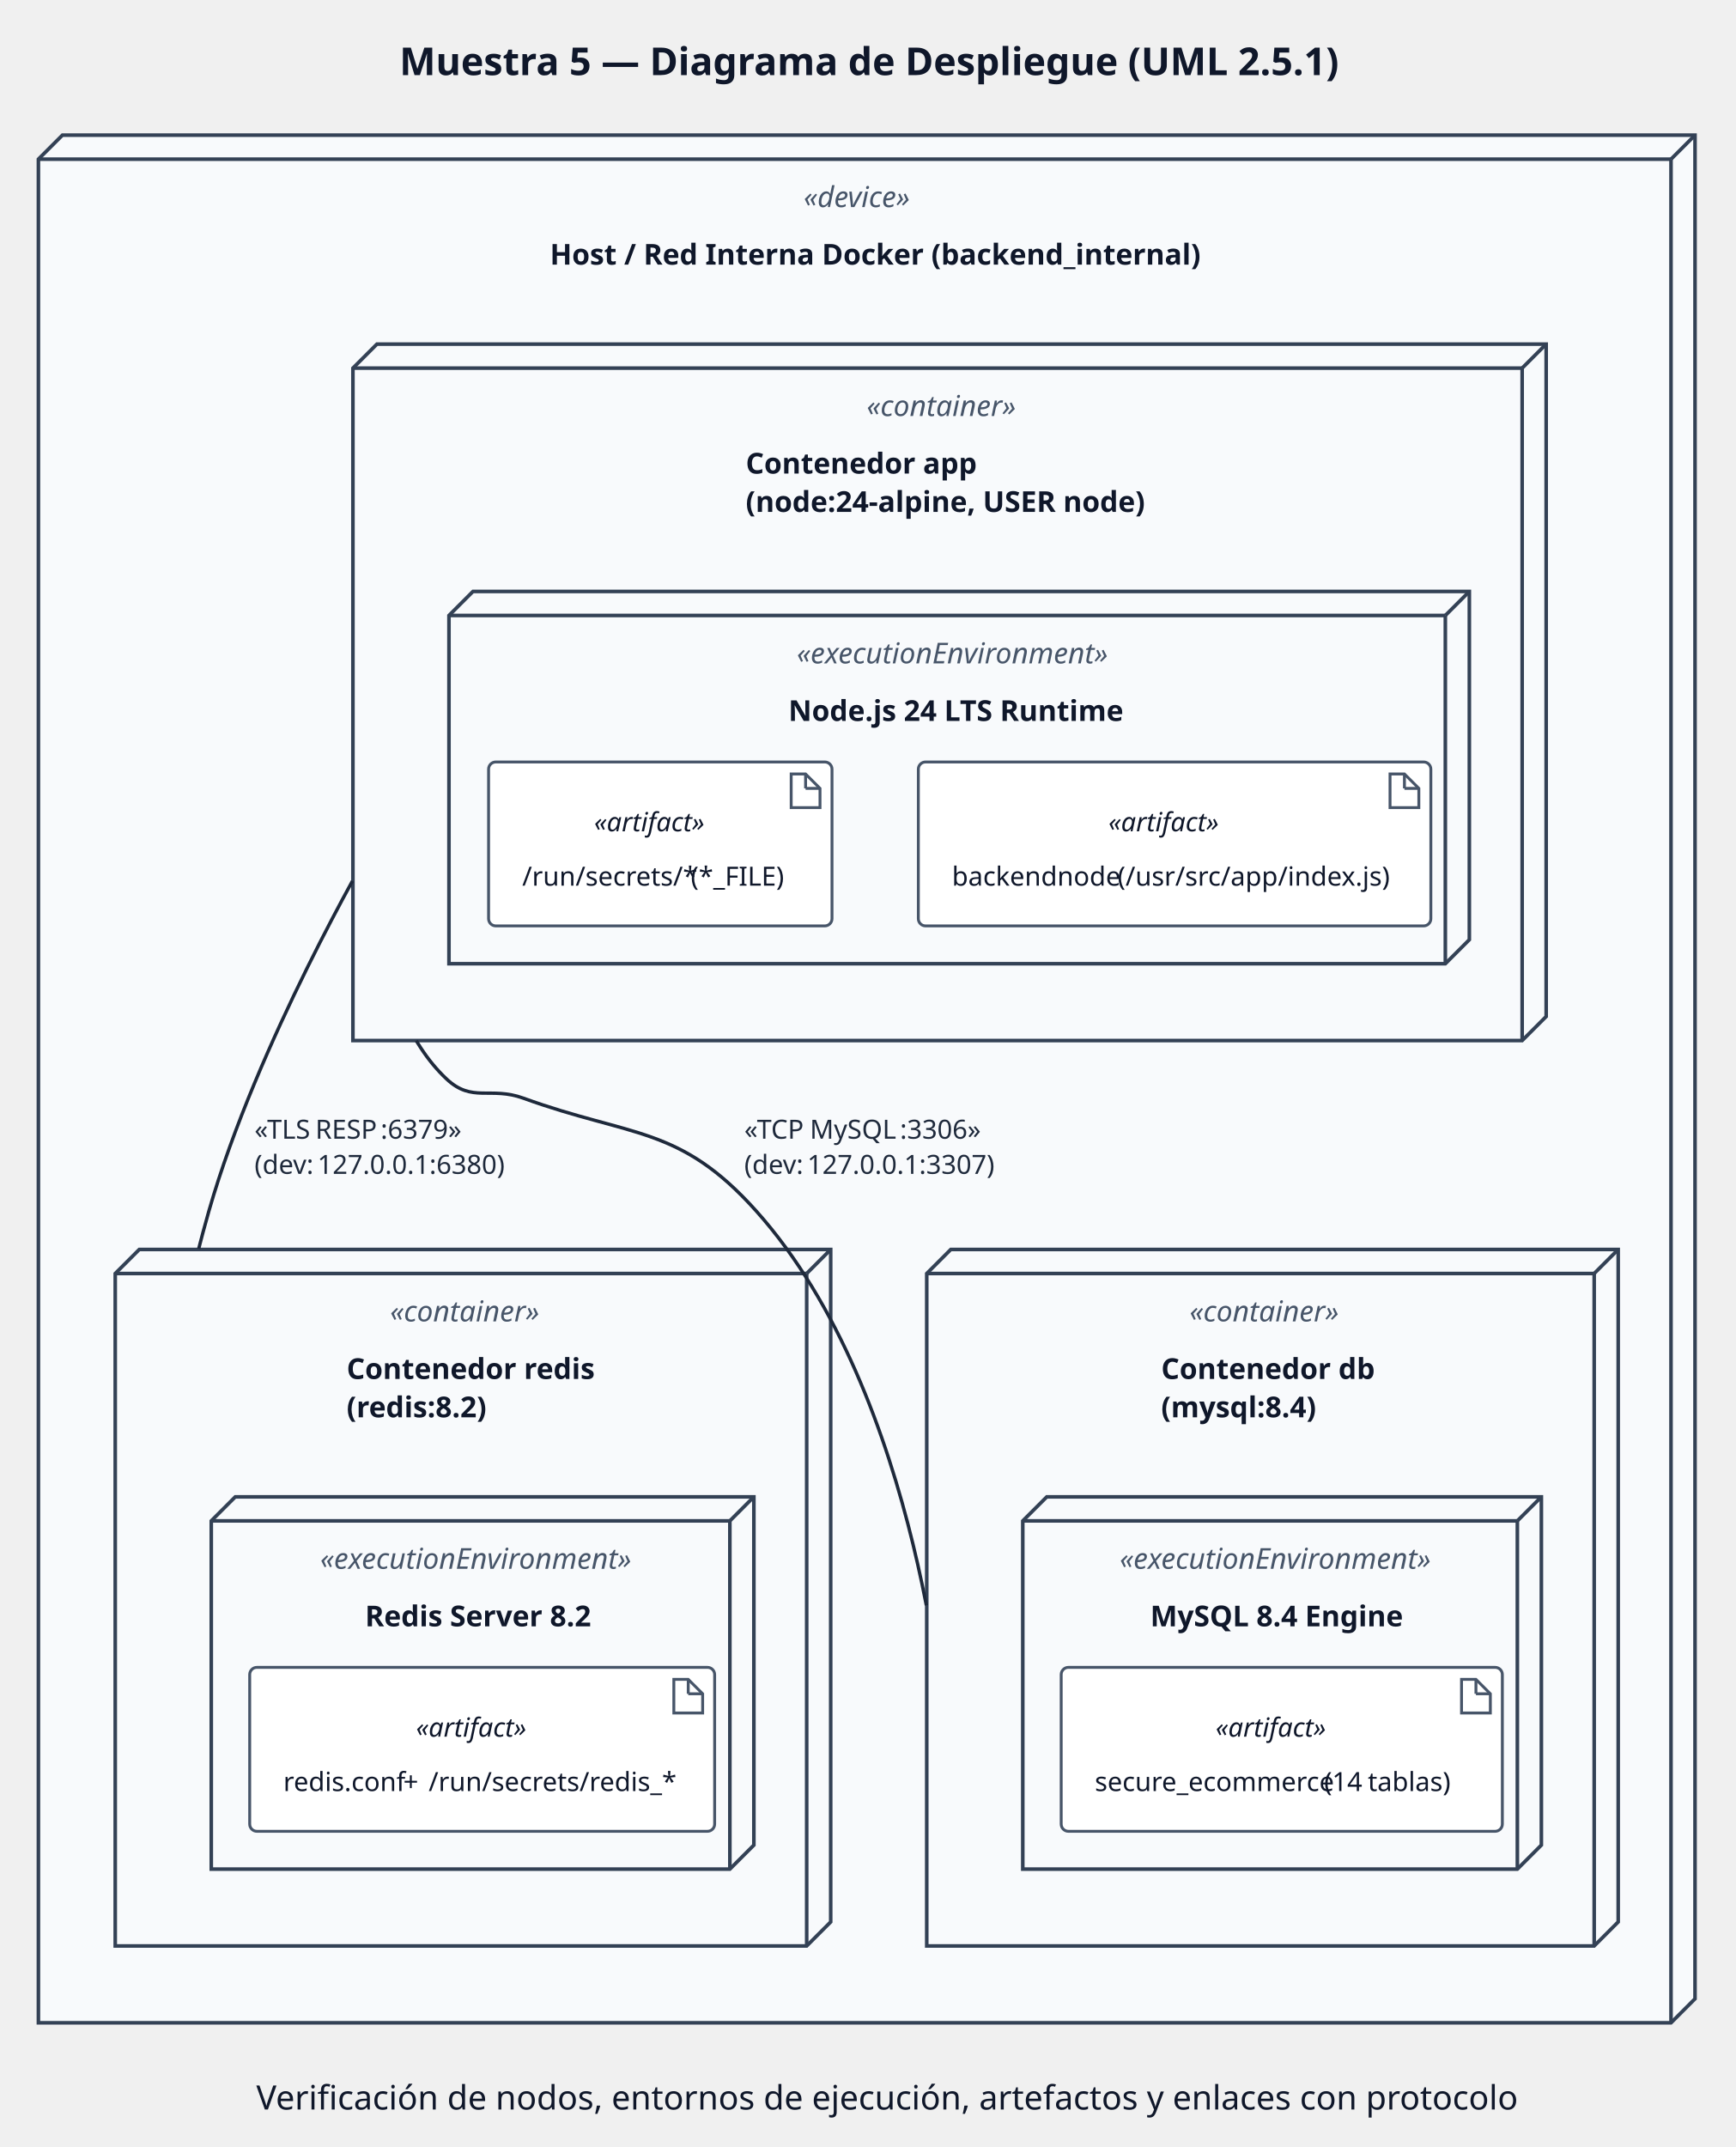
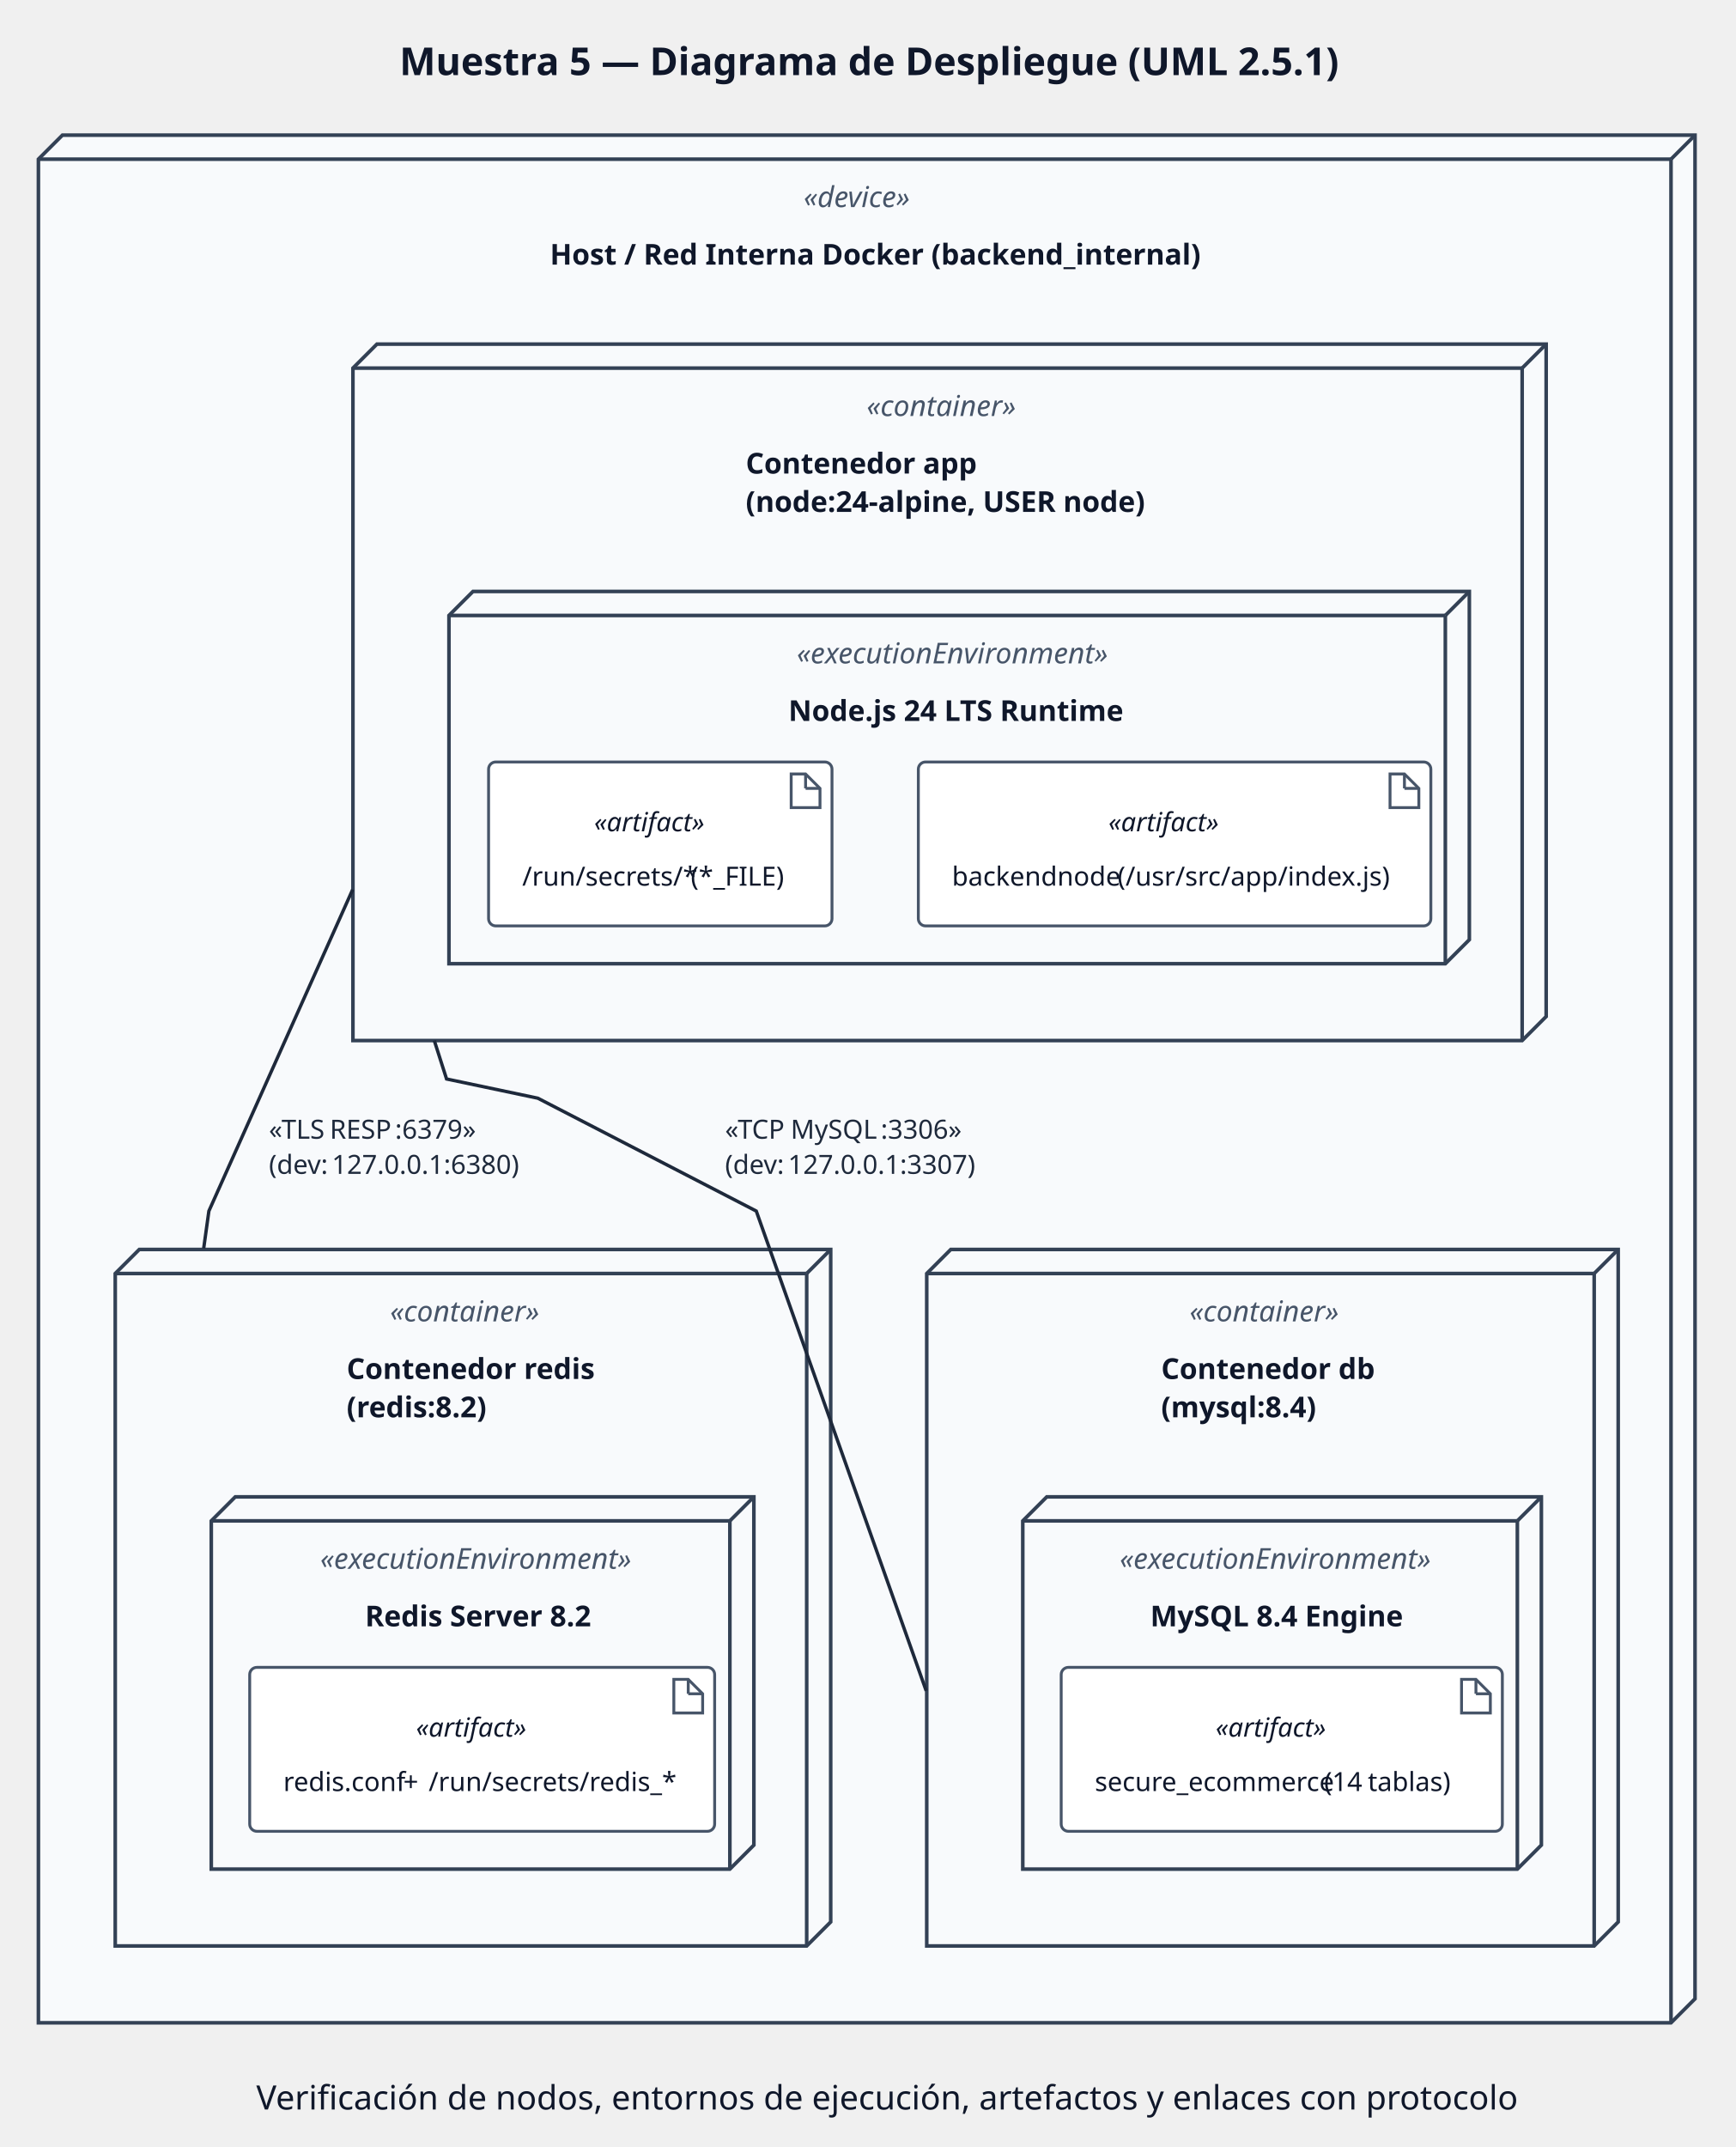
<svg xmlns="http://www.w3.org/2000/svg" contentStyleType="text/css" height="894px" preserveAspectRatio="none" style="width:723px;height:894px;background:#FFFFFF;" version="1.1" viewBox="0 0 723 894" width="723px" zoomAndPan="magnify">
  <defs />
  <g>
    <text fill="#0F172A" font-family="Segoe UI" font-size="16" font-weight="bold" lengthAdjust="spacing" textLength="376.219" x="166.391" y="31.266">Muestra 5 — Diagrama de Despliegue (UML 2.5.1)</text>
    <g id="cluster_DockerHost">
      <polygon fill="#F8FAFC" points="16,66.281,26,56.281,706,56.281,706,832.281,696,842.281,16,842.281,16,66.281" style="stroke:#334155;stroke-width:1.5;" />
      <line style="stroke:#334155;stroke-width:1.5;" x1="696" x2="706" y1="66.281" y2="56.281" />
      <line style="stroke:#334155;stroke-width:1.5;" x1="16" x2="696" y1="66.281" y2="66.281" />
      <line style="stroke:#334155;stroke-width:1.5;" x1="696" x2="696" y1="66.281" y2="842.281" />
      <text fill="#475569" font-family="Segoe UI" font-size="12" font-style="italic" lengthAdjust="spacing" textLength="44.543" x="334.728" y="86.231">«device»</text>
      <text fill="#0F172A" font-family="Segoe UI" font-size="12" font-weight="bold" lengthAdjust="spacing" textLength="255.867" x="229.066" y="110.191">Host / Red Interna Docker (backend_internal)</text>
    </g>
    <g id="cluster_NodeContainer">
      <polygon fill="#F8FAFC" points="147,153.281,157,143.281,644,143.281,644,423.281,634,433.281,147,433.281,147,153.281" style="stroke:#334155;stroke-width:1.5;" />
      <line style="stroke:#334155;stroke-width:1.5;" x1="634" x2="644" y1="153.281" y2="143.281" />
      <line style="stroke:#334155;stroke-width:1.5;" x1="147" x2="634" y1="153.281" y2="153.281" />
      <line style="stroke:#334155;stroke-width:1.5;" x1="634" x2="634" y1="153.281" y2="433.281" />
      <text fill="#475569" font-family="Segoe UI" font-size="12" font-style="italic" lengthAdjust="spacing" textLength="61.072" x="360.964" y="173.231">«container»</text>
      <text fill="#0F172A" font-family="Segoe UI" font-size="12" font-weight="bold" lengthAdjust="spacing" textLength="91.189" x="310.614" y="197.191">Contenedor app</text>
      <text fill="#0F172A" font-family="Segoe UI" font-size="12" font-weight="bold" lengthAdjust="spacing" textLength="161.772" x="310.614" y="213.152">(node:24-alpine, USER node)</text>
    </g>
    <g id="cluster_NodeEnv">
      <polygon fill="#F8FAFC" points="187,256.281,197,246.281,612,246.281,612,391.281,602,401.281,187,401.281,187,256.281" style="stroke:#334155;stroke-width:1.5;" />
      <line style="stroke:#334155;stroke-width:1.5;" x1="602" x2="612" y1="256.281" y2="246.281" />
      <line style="stroke:#334155;stroke-width:1.5;" x1="187" x2="602" y1="256.281" y2="256.281" />
      <line style="stroke:#334155;stroke-width:1.5;" x1="602" x2="602" y1="256.281" y2="401.281" />
      <text fill="#475569" font-family="Segoe UI" font-size="12" font-style="italic" lengthAdjust="spacing" textLength="127.266" x="331.867" y="276.231">«executionEnvironment»</text>
      <text fill="#0F172A" font-family="Segoe UI" font-size="12" font-weight="bold" lengthAdjust="spacing" textLength="134.227" x="328.387" y="300.191">Node.js 24 LTS Runtime</text>
    </g>
    <g id="cluster_RedisContainer">
      <polygon fill="#F8FAFC" points="48,530.281,58,520.281,346,520.281,346,800.281,336,810.281,48,810.281,48,530.281" style="stroke:#334155;stroke-width:1.5;" />
      <line style="stroke:#334155;stroke-width:1.5;" x1="336" x2="346" y1="530.281" y2="520.281" />
      <line style="stroke:#334155;stroke-width:1.5;" x1="48" x2="336" y1="530.281" y2="530.281" />
      <line style="stroke:#334155;stroke-width:1.5;" x1="336" x2="336" y1="530.281" y2="810.281" />
      <text fill="#475569" font-family="Segoe UI" font-size="12" font-style="italic" lengthAdjust="spacing" textLength="61.072" x="162.464" y="550.231">«container»</text>
      <text fill="#0F172A" font-family="Segoe UI" font-size="12" font-weight="bold" lengthAdjust="spacing" textLength="97.236" x="144.382" y="574.191">Contenedor redis</text>
      <text fill="#0F172A" font-family="Segoe UI" font-size="12" font-weight="bold" lengthAdjust="spacing" textLength="56.555" x="144.382" y="590.152">(redis:8.2)</text>
    </g>
    <g id="cluster_RedisEnv">
      <polygon fill="#F8FAFC" points="88,633.281,98,623.281,314,623.281,314,768.281,304,778.281,88,778.281,88,633.281" style="stroke:#334155;stroke-width:1.5;" />
      <line style="stroke:#334155;stroke-width:1.5;" x1="304" x2="314" y1="633.281" y2="623.281" />
      <line style="stroke:#334155;stroke-width:1.5;" x1="88" x2="304" y1="633.281" y2="633.281" />
      <line style="stroke:#334155;stroke-width:1.5;" x1="304" x2="304" y1="633.281" y2="778.281" />
      <text fill="#475569" font-family="Segoe UI" font-size="12" font-style="italic" lengthAdjust="spacing" textLength="127.266" x="133.367" y="653.231">«executionEnvironment»</text>
      <text fill="#0F172A" font-family="Segoe UI" font-size="12" font-weight="bold" lengthAdjust="spacing" textLength="89.889" x="152.056" y="677.191">Redis Server 8.2</text>
    </g>
    <g id="cluster_MysqlContainer">
      <polygon fill="#F8FAFC" points="386,530.281,396,520.281,674,520.281,674,800.281,664,810.281,386,810.281,386,530.281" style="stroke:#334155;stroke-width:1.5;" />
      <line style="stroke:#334155;stroke-width:1.5;" x1="664" x2="674" y1="530.281" y2="520.281" />
      <line style="stroke:#334155;stroke-width:1.5;" x1="386" x2="664" y1="530.281" y2="530.281" />
      <line style="stroke:#334155;stroke-width:1.5;" x1="664" x2="664" y1="530.281" y2="810.281" />
      <text fill="#475569" font-family="Segoe UI" font-size="12" font-style="italic" lengthAdjust="spacing" textLength="61.072" x="495.464" y="550.231">«container»</text>
      <text fill="#0F172A" font-family="Segoe UI" font-size="12" font-weight="bold" lengthAdjust="spacing" textLength="84.721" x="483.64" y="574.191">Contenedor db</text>
      <text fill="#0F172A" font-family="Segoe UI" font-size="12" font-weight="bold" lengthAdjust="spacing" textLength="62.736" x="483.64" y="590.152">(mysql:8.4)</text>
    </g>
    <g id="cluster_MysqlEnv">
      <polygon fill="#F8FAFC" points="426,633.281,436,623.281,642,623.281,642,768.281,632,778.281,426,778.281,426,633.281" style="stroke:#334155;stroke-width:1.5;" />
      <line style="stroke:#334155;stroke-width:1.5;" x1="632" x2="642" y1="633.281" y2="623.281" />
      <line style="stroke:#334155;stroke-width:1.5;" x1="426" x2="632" y1="633.281" y2="633.281" />
      <line style="stroke:#334155;stroke-width:1.5;" x1="632" x2="632" y1="633.281" y2="778.281" />
      <text fill="#475569" font-family="Segoe UI" font-size="12" font-style="italic" lengthAdjust="spacing" textLength="127.266" x="466.367" y="653.231">«executionEnvironment»</text>
      <text fill="#0F172A" font-family="Segoe UI" font-size="12" font-weight="bold" lengthAdjust="spacing" textLength="101.818" x="479.091" y="677.191">MySQL 8.4 Engine</text>
    </g>
    <g id="elem_ArtBackend">
      <rect fill="#FFFFFF" height="68.262" rx="3" ry="3" style="stroke:#475569;stroke-width:1.2;" width="213.468" x="382.5" y="317.281" />
      <polygon fill="#FFFFFF" points="578.968,322.281,578.968,336.281,590.968,336.281,590.968,328.281,584.968,322.281,578.968,322.281" style="stroke:#475569;stroke-width:1.2;" />
      <line style="stroke:#475569;stroke-width:1.2;" x1="584.968" x2="584.968" y1="322.281" y2="328.281" />
      <line style="stroke:#475569;stroke-width:1.2;" x1="590.968" x2="584.968" y1="328.281" y2="328.281" />
      <text fill="#0F172A" font-family="Segoe UI" font-size="11" font-style="italic" lengthAdjust="spacing" textLength="45.139" x="461.665" y="346.151">«artifact»</text>
      <text fill="#0F172A" font-family="Segoe UI" font-size="11" lengthAdjust="spacing" textLength="65.968" x="396.5" y="368.782">backendnode</text>
      <text fill="#0F172A" font-family="Segoe UI" font-size="11" lengthAdjust="spacing" textLength="3.013" x="462.468" y="368.782"> </text>
      <text fill="#0F172A" font-family="Segoe UI" font-size="11" lengthAdjust="spacing" textLength="106.487" x="465.481" y="368.782">(/usr/src/app/index.js)</text>
    </g>
    <g id="elem_ArtSecrets">
      <rect fill="#FFFFFF" height="68.262" rx="3" ry="3" style="stroke:#475569;stroke-width:1.2;" width="143.037" x="203.5" y="317.281" />
      <polygon fill="#FFFFFF" points="329.537,322.281,329.537,336.281,341.537,336.281,341.537,328.281,335.537,322.281,329.537,322.281" style="stroke:#475569;stroke-width:1.2;" />
      <line style="stroke:#475569;stroke-width:1.2;" x1="335.537" x2="335.537" y1="322.281" y2="328.281" />
      <line style="stroke:#475569;stroke-width:1.2;" x1="341.537" x2="335.537" y1="328.281" y2="328.281" />
      <text fill="#0F172A" font-family="Segoe UI" font-size="11" font-style="italic" lengthAdjust="spacing" textLength="45.139" x="247.449" y="346.151">«artifact»</text>
      <text fill="#0F172A" font-family="Segoe UI" font-size="11" lengthAdjust="spacing" textLength="67.192" x="217.5" y="368.782">/run/secrets/*</text>
      <text fill="#0F172A" font-family="Segoe UI" font-size="11" lengthAdjust="spacing" textLength="3.013" x="284.692" y="368.782"> </text>
      <text fill="#0F172A" font-family="Segoe UI" font-size="11" lengthAdjust="spacing" textLength="34.831" x="287.706" y="368.782">(*_FILE)</text>
    </g>
    <g id="elem_ArtRedisTls">
      <rect fill="#FFFFFF" height="68.262" rx="3" ry="3" style="stroke:#475569;stroke-width:1.2;" width="193.66" x="104" y="694.281" />
      <polygon fill="#FFFFFF" points="280.66,699.281,280.66,713.281,292.66,713.281,292.66,705.281,286.66,699.281,280.66,699.281" style="stroke:#475569;stroke-width:1.2;" />
      <line style="stroke:#475569;stroke-width:1.2;" x1="286.66" x2="286.66" y1="699.281" y2="705.281" />
      <line style="stroke:#475569;stroke-width:1.2;" x1="292.66" x2="286.66" y1="705.281" y2="705.281" />
      <text fill="#0F172A" font-family="Segoe UI" font-size="11" font-style="italic" lengthAdjust="spacing" textLength="45.139" x="173.261" y="723.151">«artifact»</text>
      <text fill="#0F172A" font-family="Segoe UI" font-size="11" lengthAdjust="spacing" textLength="46.965" x="118" y="745.782">redis.conf</text>
      <text fill="#0F172A" font-family="Segoe UI" font-size="11" lengthAdjust="spacing" textLength="3.013" x="164.965" y="745.782"> </text>
      <text fill="#0F172A" font-family="Segoe UI" font-size="11" lengthAdjust="spacing" textLength="7.525" x="167.978" y="745.782">+</text>
      <text fill="#0F172A" font-family="Segoe UI" font-size="11" lengthAdjust="spacing" textLength="3.013" x="175.503" y="745.782"> </text>
      <text fill="#0F172A" font-family="Segoe UI" font-size="11" lengthAdjust="spacing" textLength="95.144" x="178.516" y="745.782">/run/secrets/redis_*</text>
    </g>
    <g id="elem_ArtMysqlDb">
      <rect fill="#FFFFFF" height="68.262" rx="3" ry="3" style="stroke:#475569;stroke-width:1.2;" width="183.75" x="442" y="694.281" />
      <polygon fill="#FFFFFF" points="608.75,699.281,608.75,713.281,620.75,713.281,620.75,705.281,614.75,699.281,608.75,699.281" style="stroke:#475569;stroke-width:1.2;" />
      <line style="stroke:#475569;stroke-width:1.2;" x1="614.75" x2="614.75" y1="699.281" y2="705.281" />
      <line style="stroke:#475569;stroke-width:1.2;" x1="620.75" x2="614.75" y1="705.281" y2="705.281" />
      <text fill="#0F172A" font-family="Segoe UI" font-size="11" font-style="italic" lengthAdjust="spacing" textLength="45.139" x="506.306" y="723.151">«artifact»</text>
      <text fill="#0F172A" font-family="Segoe UI" font-size="11" lengthAdjust="spacing" textLength="92.506" x="456" y="745.782">secure_ecommerce</text>
      <text fill="#0F172A" font-family="Segoe UI" font-size="11" lengthAdjust="spacing" textLength="3.013" x="548.506" y="745.782"> </text>
      <text fill="#0F172A" font-family="Segoe UI" font-size="11" lengthAdjust="spacing" textLength="15.179" x="551.519" y="745.782">(14</text>
      <text fill="#0F172A" font-family="Segoe UI" font-size="11" lengthAdjust="spacing" textLength="3.013" x="566.698" y="745.782"> </text>
      <text fill="#0F172A" font-family="Segoe UI" font-size="11" lengthAdjust="spacing" textLength="32.039" x="569.711" y="745.782">tablas)</text>
    </g>
    <g id="link_NodeContainer_RedisContainer">
-       <path d="M146.79,366.858 C146.715,366.995 146.639,367.133 146.563,367.272 C141.692,376.16 135.125,388.511 127.975,402.973 C113.675,431.896 97.045,469.266 87,504.281 C86.151,507.24 85.325,510.228 84.522,513.24 C84.12,514.746 83.724,516.258 83.333,517.776 C83.138,518.535 82.944,519.295 82.751,520.056 " fill="none" id="NodeContainer-RedisContainer" style="stroke:#1E293B;stroke-width:1.4;" />
-       <text fill="#1E293B" font-family="Segoe UI" font-size="11" lengthAdjust="spacing" textLength="22.349" x="106" y="474.151">«TLS</text>
-       <text fill="#1E293B" font-family="Segoe UI" font-size="11" lengthAdjust="spacing" textLength="3.013" x="128.349" y="474.151"> </text>
-       <text fill="#1E293B" font-family="Segoe UI" font-size="11" lengthAdjust="spacing" textLength="24.148" x="131.362" y="474.151">RESP</text>
-       <text fill="#1E293B" font-family="Segoe UI" font-size="11" lengthAdjust="spacing" textLength="3.013" x="155.511" y="474.151"> </text>
-       <text fill="#1E293B" font-family="Segoe UI" font-size="11" lengthAdjust="spacing" textLength="31.668" x="158.524" y="474.151">:6379»</text>
-       <text fill="#1E293B" font-family="Segoe UI" font-size="11" lengthAdjust="spacing" textLength="23.203" x="106" y="488.782">(dev:</text>
-       <text fill="#1E293B" font-family="Segoe UI" font-size="11" lengthAdjust="spacing" textLength="3.013" x="129.203" y="488.782"> </text>
-       <text fill="#1E293B" font-family="Segoe UI" font-size="11" lengthAdjust="spacing" textLength="72.155" x="132.216" y="488.782">127.0.0.1:6380)</text>
+       <path d="M146.881,370.426 C146.527,371.217 146.164,372.028 145.793,372.858 C145.05,374.519 144.272,376.258 143.464,378.065 C136.997,392.52 128.567,411.363 120.203,430.061 C103.472,467.459 87,504.281 87,504.281 C87,504.281 86.531,507.658 85.707,513.58 C85.502,515.06 85.274,516.7 85.025,518.485 C84.963,518.932 84.9,519.387 84.835,519.852 " fill="none" id="NodeContainer-RedisContainer" style="stroke:#1E293B;stroke-width:1.4;" />
+       <text fill="#1E293B" font-family="Segoe UI" font-size="11" lengthAdjust="spacing" textLength="22.349" x="112" y="474.151">«TLS</text>
+       <text fill="#1E293B" font-family="Segoe UI" font-size="11" lengthAdjust="spacing" textLength="3.013" x="134.349" y="474.151"> </text>
+       <text fill="#1E293B" font-family="Segoe UI" font-size="11" lengthAdjust="spacing" textLength="24.148" x="137.362" y="474.151">RESP</text>
+       <text fill="#1E293B" font-family="Segoe UI" font-size="11" lengthAdjust="spacing" textLength="3.013" x="161.511" y="474.151"> </text>
+       <text fill="#1E293B" font-family="Segoe UI" font-size="11" lengthAdjust="spacing" textLength="31.668" x="164.524" y="474.151">:6379»</text>
+       <text fill="#1E293B" font-family="Segoe UI" font-size="11" lengthAdjust="spacing" textLength="23.203" x="112" y="488.782">(dev:</text>
+       <text fill="#1E293B" font-family="Segoe UI" font-size="11" lengthAdjust="spacing" textLength="3.013" x="135.203" y="488.782"> </text>
+       <text fill="#1E293B" font-family="Segoe UI" font-size="11" lengthAdjust="spacing" textLength="72.155" x="138.216" y="488.782">127.0.0.1:6380)</text>
    </g>
    <g id="link_NodeContainer_MysqlContainer">
-       <path d="M173.385,433.329 C173.475,433.48 173.565,433.63 173.656,433.781 C173.837,434.081 174.02,434.38 174.205,434.678 C174.574,435.274 174.951,435.864 175.335,436.45 C178.405,441.132 181.938,445.473 186,449.281 C196.69,459.311 204.22,452.281 218,457.281 C263.03,473.621 283.05,468.581 315,504.281 C349.515,542.846 369.192,597.471 380.276,643.004 C381.662,648.695 382.913,654.245 384.042,659.603 C384.607,662.282 385.141,664.914 385.646,667.491 C385.709,667.813 385.772,668.135 385.834,668.455 " fill="none" id="NodeContainer-MysqlContainer" style="stroke:#1E293B;stroke-width:1.4;" />
-       <text fill="#1E293B" font-family="Segoe UI" font-size="11" lengthAdjust="spacing" textLength="24.299" x="310" y="474.151">«TCP</text>
-       <text fill="#1E293B" font-family="Segoe UI" font-size="11" lengthAdjust="spacing" textLength="3.013" x="334.299" y="474.151"> </text>
-       <text fill="#1E293B" font-family="Segoe UI" font-size="11" lengthAdjust="spacing" textLength="34.515" x="337.312" y="474.151">MySQL</text>
-       <text fill="#1E293B" font-family="Segoe UI" font-size="11" lengthAdjust="spacing" textLength="3.013" x="371.827" y="474.151"> </text>
-       <text fill="#1E293B" font-family="Segoe UI" font-size="11" lengthAdjust="spacing" textLength="31.668" x="374.84" y="474.151">:3306»</text>
-       <text fill="#1E293B" font-family="Segoe UI" font-size="11" lengthAdjust="spacing" textLength="23.203" x="310" y="488.782">(dev:</text>
-       <text fill="#1E293B" font-family="Segoe UI" font-size="11" lengthAdjust="spacing" textLength="3.013" x="333.203" y="488.782"> </text>
-       <text fill="#1E293B" font-family="Segoe UI" font-size="11" lengthAdjust="spacing" textLength="72.155" x="336.216" y="488.782">127.0.0.1:3307)</text>
+       <path d="M180.887,433.284 C180.933,433.427 180.978,433.569 181.023,433.71 C181.114,433.993 181.203,434.273 181.292,434.549 C184.123,443.407 186,449.281 186,449.281 C186,449.281 224,457.281 224,457.281 C224,457.281 315,504.281 315,504.281 C315,504.281 334.137,558.304 353.574,613.17 C363.292,640.603 373.085,668.247 380.597,689.455 C382.476,694.757 384.211,699.656 385.767,704.05 " fill="none" id="NodeContainer-MysqlContainer" style="stroke:#1E293B;stroke-width:1.4;" />
+       <text fill="#1E293B" font-family="Segoe UI" font-size="11" lengthAdjust="spacing" textLength="24.299" x="302" y="474.151">«TCP</text>
+       <text fill="#1E293B" font-family="Segoe UI" font-size="11" lengthAdjust="spacing" textLength="3.013" x="326.299" y="474.151"> </text>
+       <text fill="#1E293B" font-family="Segoe UI" font-size="11" lengthAdjust="spacing" textLength="34.515" x="329.312" y="474.151">MySQL</text>
+       <text fill="#1E293B" font-family="Segoe UI" font-size="11" lengthAdjust="spacing" textLength="3.013" x="363.827" y="474.151"> </text>
+       <text fill="#1E293B" font-family="Segoe UI" font-size="11" lengthAdjust="spacing" textLength="31.668" x="366.84" y="474.151">:3306»</text>
+       <text fill="#1E293B" font-family="Segoe UI" font-size="11" lengthAdjust="spacing" textLength="23.203" x="302" y="488.782">(dev:</text>
+       <text fill="#1E293B" font-family="Segoe UI" font-size="11" lengthAdjust="spacing" textLength="3.013" x="325.203" y="488.782"> </text>
+       <text fill="#1E293B" font-family="Segoe UI" font-size="11" lengthAdjust="spacing" textLength="72.155" x="328.216" y="488.782">127.0.0.1:3307)</text>
    </g>
    <text fill="#0F172A" font-family="Segoe UI" font-size="14" lengthAdjust="spacing" textLength="495.496" x="106.752" y="878.389">Verificación de nodos, entornos de ejecución, artefactos y enlaces con protocolo</text>
  </g>
</svg>
